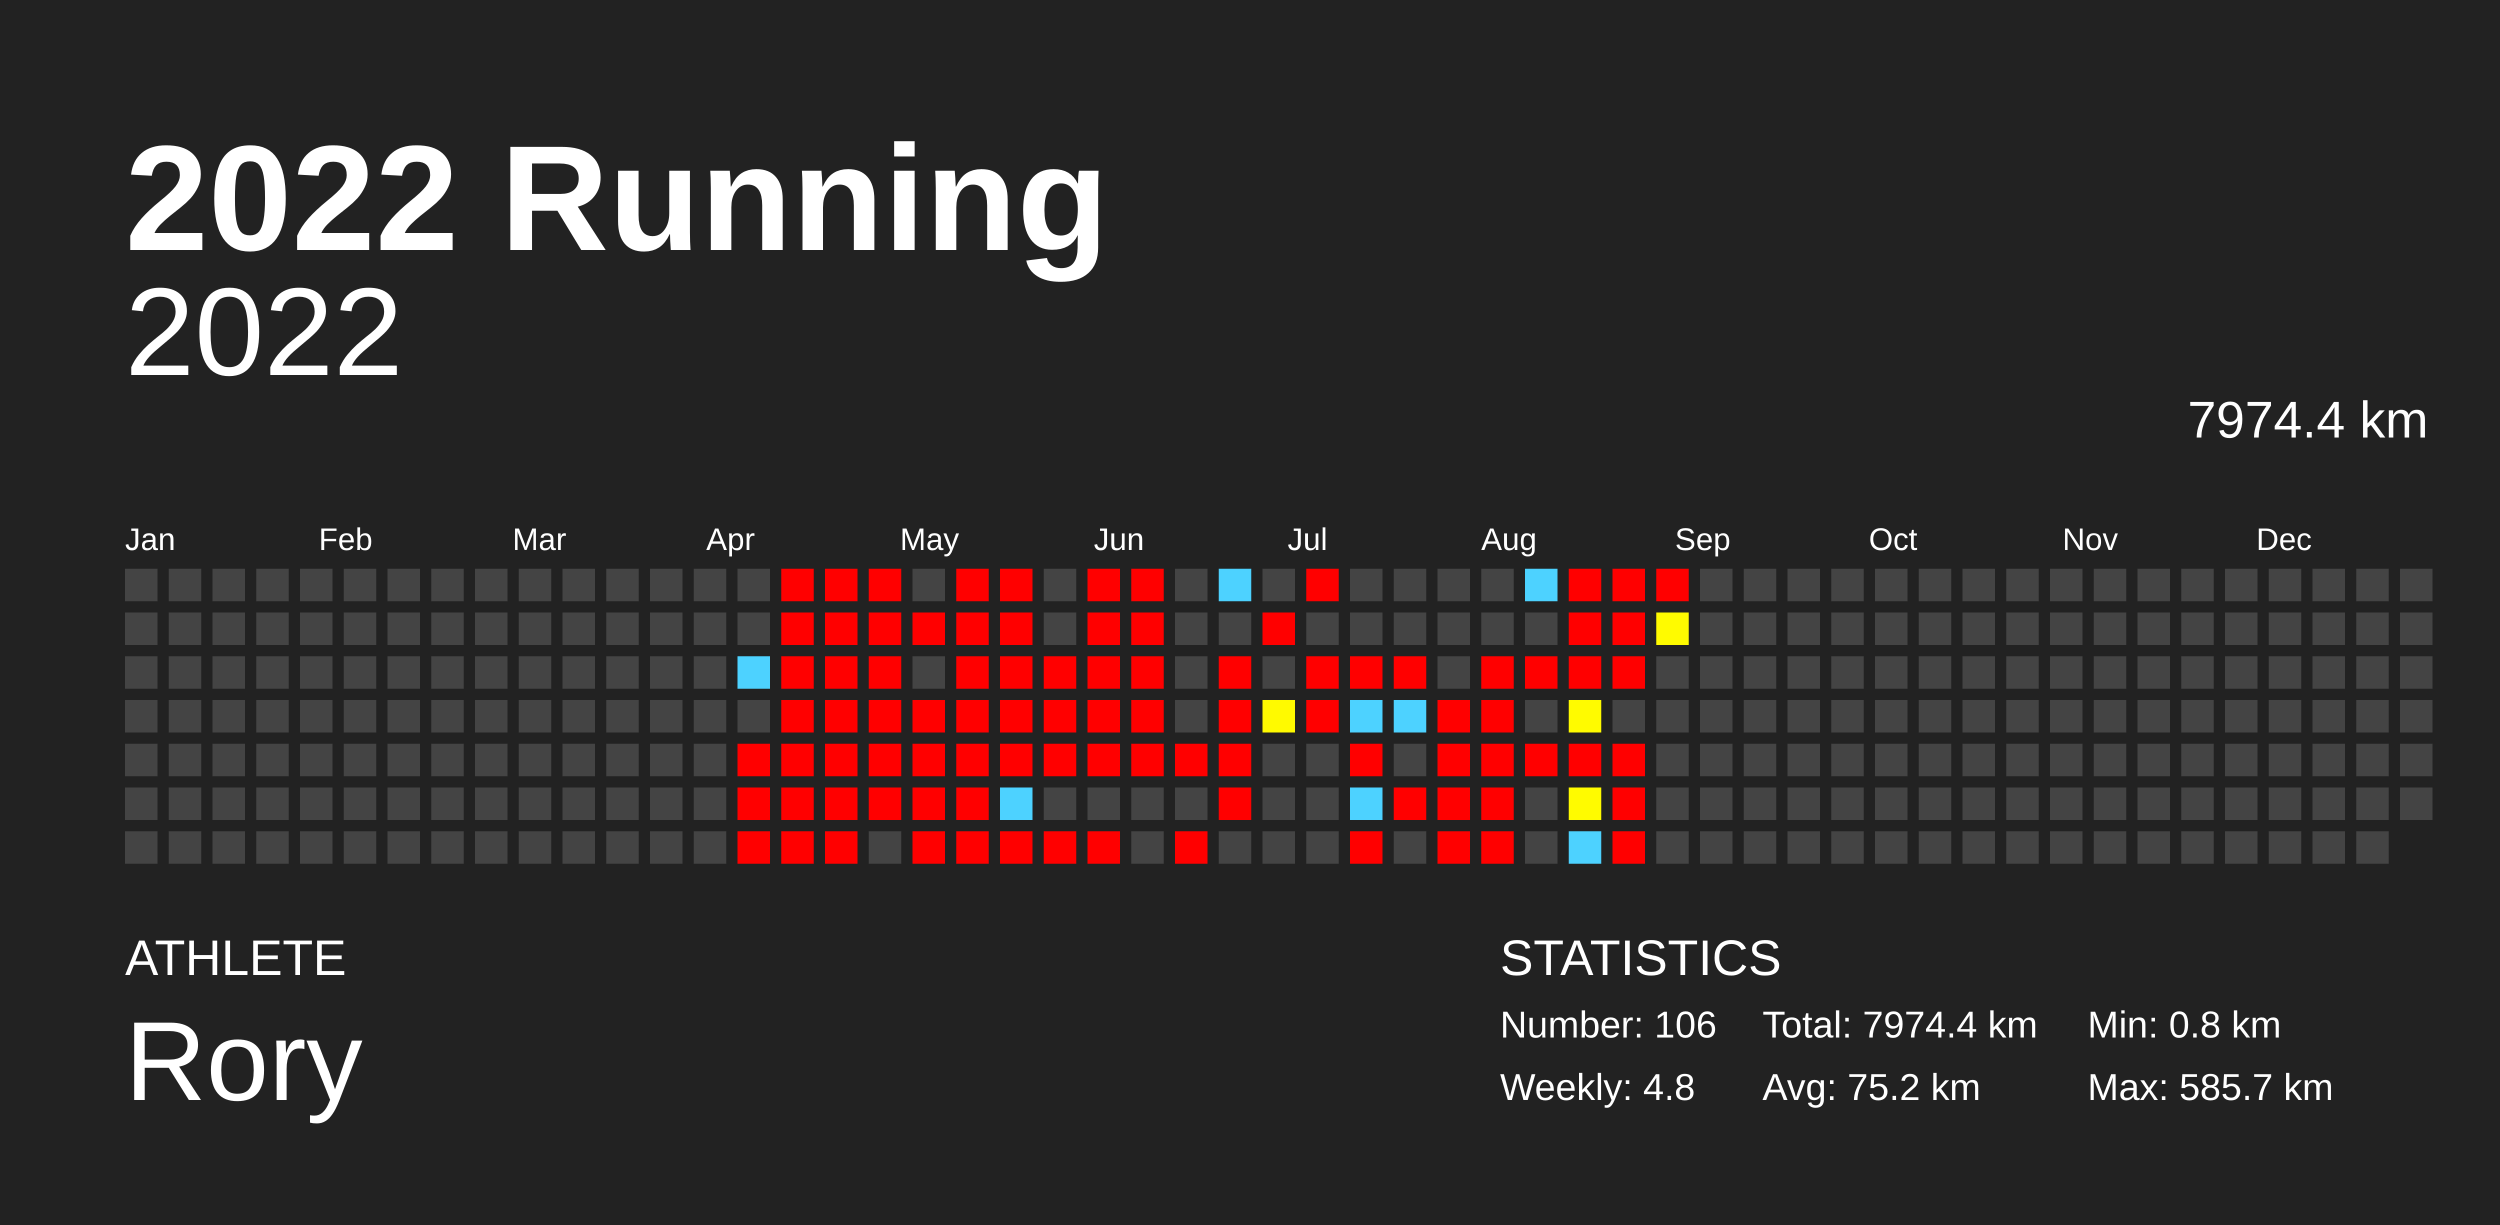
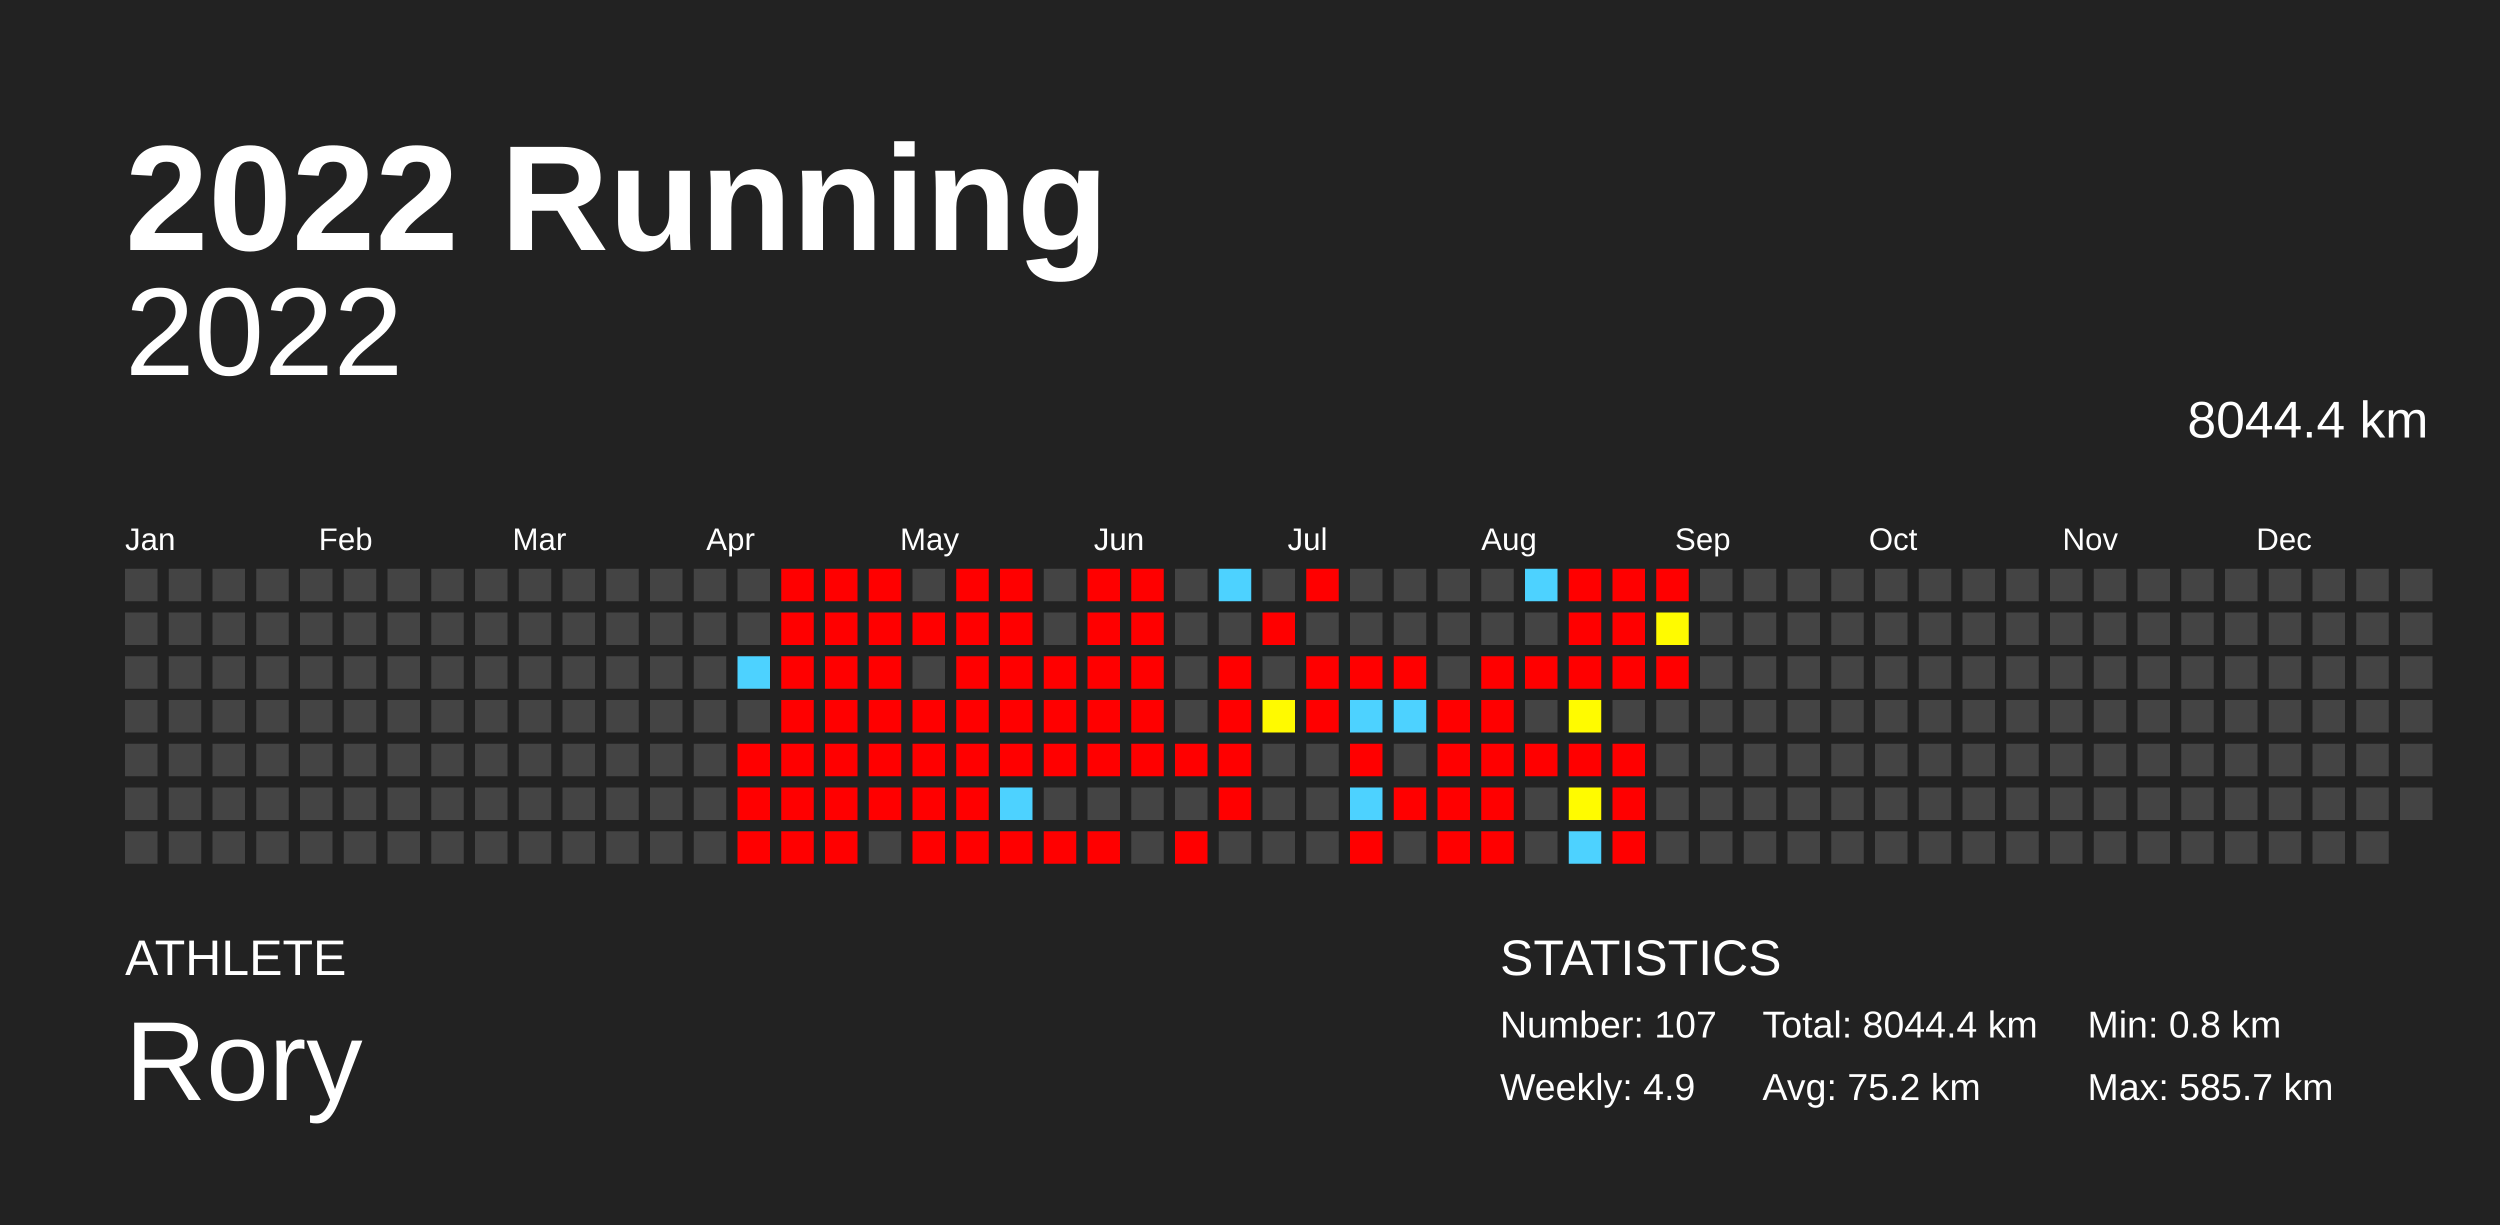
<svg xmlns="http://www.w3.org/2000/svg" baseProfile="full" height="98mm" version="1.1" viewBox="0,0,200,98" width="200mm">
  <defs />
  <rect fill="#222222" height="98" width="200" x="0" y="0" />
  <text fill="#FFFFFF" style="font-size:12px; font-family:Arial; font-weight:bold;" x="10" y="20">2022 Running</text>
  <text fill="#FFFFFF" style="font-size:4px; font-family:Arial" x="10" y="78">ATHLETE</text>
  <text fill="#FFFFFF" style="font-size:9px; font-family:Arial" x="10" y="88">Rory</text>
  <text fill="#FFFFFF" style="font-size:4px; font-family:Arial" x="120" y="78">STATISTICS</text>
-   <text fill="#FFFFFF" style="font-size:3px; font-family:Arial" x="120" y="83">Number: 106</text>
-   <text fill="#FFFFFF" style="font-size:3px; font-family:Arial" x="120" y="88">Weekly: 4.8</text>
-   <text fill="#FFFFFF" style="font-size:3px; font-family:Arial" x="141" y="83">Total: 7974.4 km</text>
+   <text fill="#FFFFFF" style="font-size:3px; font-family:Arial" x="120" y="83">Number: 107</text>
+   <text fill="#FFFFFF" style="font-size:3px; font-family:Arial" x="120" y="88">Weekly: 4.9</text>
+   <text fill="#FFFFFF" style="font-size:3px; font-family:Arial" x="141" y="83">Total: 8044.4 km</text>
  <text fill="#FFFFFF" style="font-size:3px; font-family:Arial" x="141" y="88">Avg: 75.2 km</text>
  <text fill="#FFFFFF" style="font-size:3px; font-family:Arial" x="167" y="83">Min: 0.8 km</text>
  <text fill="#FFFFFF" style="font-size:3px; font-family:Arial" x="167" y="88">Max: 585.7 km</text>
  <text alignment-baseline="hanging" fill="#FFFFFF" style="font-size:10.0px; font-family:Arial;" x="10" y="30">2022</text>
-   <text alignment-baseline="hanging" fill="#FFFFFF" style="font-size:4.125px; font-family:Arial;" x="175" y="35">7974.4 km</text>
+   <text alignment-baseline="hanging" fill="#FFFFFF" style="font-size:4.125px; font-family:Arial;" x="175" y="35">8044.4 km</text>
  <text fill="#FFFFFF" style="font-size:2.5px; font-family:Arial" x="10.0" y="44">Jan</text>
  <text fill="#FFFFFF" style="font-size:2.5px; font-family:Arial" x="25.5" y="44">Feb</text>
  <text fill="#FFFFFF" style="font-size:2.5px; font-family:Arial" x="41.0" y="44">Mar</text>
  <text fill="#FFFFFF" style="font-size:2.5px; font-family:Arial" x="56.5" y="44">Apr</text>
  <text fill="#FFFFFF" style="font-size:2.5px; font-family:Arial" x="72.0" y="44">May</text>
  <text fill="#FFFFFF" style="font-size:2.5px; font-family:Arial" x="87.5" y="44">Jun</text>
  <text fill="#FFFFFF" style="font-size:2.5px; font-family:Arial" x="103.0" y="44">Jul</text>
  <text fill="#FFFFFF" style="font-size:2.5px; font-family:Arial" x="118.5" y="44">Aug</text>
  <text fill="#FFFFFF" style="font-size:2.5px; font-family:Arial" x="134.0" y="44">Sep</text>
  <text fill="#FFFFFF" style="font-size:2.5px; font-family:Arial" x="149.5" y="44">Oct</text>
  <text fill="#FFFFFF" style="font-size:2.5px; font-family:Arial" x="165.0" y="44">Nov</text>
  <text fill="#FFFFFF" style="font-size:2.5px; font-family:Arial" x="180.5" y="44">Dec</text>
  <rect fill="#444444" height="2.6" width="2.6" x="10.0" y="45.5" />
  <rect fill="#444444" height="2.6" width="2.6" x="10.0" y="49.0" />
  <rect fill="#444444" height="2.6" width="2.6" x="10.0" y="52.5" />
  <rect fill="#444444" height="2.6" width="2.6" x="10.0" y="56.0" />
  <rect fill="#444444" height="2.6" width="2.6" x="10.0" y="59.5" />
  <rect fill="#444444" height="2.6" width="2.6" x="10.0" y="63.0" />
  <rect fill="#444444" height="2.6" width="2.6" x="10.0" y="66.5" />
  <rect fill="#444444" height="2.6" width="2.6" x="13.5" y="45.5" />
  <rect fill="#444444" height="2.6" width="2.6" x="13.5" y="49.0" />
  <rect fill="#444444" height="2.6" width="2.6" x="13.5" y="52.5" />
  <rect fill="#444444" height="2.6" width="2.6" x="13.5" y="56.0" />
  <rect fill="#444444" height="2.6" width="2.6" x="13.5" y="59.5" />
  <rect fill="#444444" height="2.6" width="2.6" x="13.5" y="63.0" />
  <rect fill="#444444" height="2.6" width="2.6" x="13.5" y="66.5" />
  <rect fill="#444444" height="2.6" width="2.6" x="17.0" y="45.5" />
  <rect fill="#444444" height="2.6" width="2.6" x="17.0" y="49.0" />
  <rect fill="#444444" height="2.6" width="2.6" x="17.0" y="52.5" />
  <rect fill="#444444" height="2.6" width="2.6" x="17.0" y="56.0" />
  <rect fill="#444444" height="2.6" width="2.6" x="17.0" y="59.5" />
  <rect fill="#444444" height="2.6" width="2.6" x="17.0" y="63.0" />
  <rect fill="#444444" height="2.6" width="2.6" x="17.0" y="66.5" />
  <rect fill="#444444" height="2.6" width="2.6" x="20.5" y="45.5" />
  <rect fill="#444444" height="2.6" width="2.6" x="20.5" y="49.0" />
  <rect fill="#444444" height="2.6" width="2.6" x="20.5" y="52.5" />
  <rect fill="#444444" height="2.6" width="2.6" x="20.5" y="56.0" />
  <rect fill="#444444" height="2.6" width="2.6" x="20.5" y="59.5" />
  <rect fill="#444444" height="2.6" width="2.6" x="20.5" y="63.0" />
  <rect fill="#444444" height="2.6" width="2.6" x="20.5" y="66.5" />
  <rect fill="#444444" height="2.6" width="2.6" x="24.0" y="45.5" />
  <rect fill="#444444" height="2.6" width="2.6" x="24.0" y="49.0" />
  <rect fill="#444444" height="2.6" width="2.6" x="24.0" y="52.5" />
  <rect fill="#444444" height="2.6" width="2.6" x="24.0" y="56.0" />
  <rect fill="#444444" height="2.6" width="2.6" x="24.0" y="59.5" />
  <rect fill="#444444" height="2.6" width="2.6" x="24.0" y="63.0" />
  <rect fill="#444444" height="2.6" width="2.6" x="24.0" y="66.5" />
  <rect fill="#444444" height="2.6" width="2.6" x="27.5" y="45.5" />
  <rect fill="#444444" height="2.6" width="2.6" x="27.5" y="49.0" />
  <rect fill="#444444" height="2.6" width="2.6" x="27.5" y="52.5" />
  <rect fill="#444444" height="2.6" width="2.6" x="27.5" y="56.0" />
  <rect fill="#444444" height="2.6" width="2.6" x="27.5" y="59.5" />
  <rect fill="#444444" height="2.6" width="2.6" x="27.5" y="63.0" />
  <rect fill="#444444" height="2.6" width="2.6" x="27.5" y="66.5" />
  <rect fill="#444444" height="2.6" width="2.6" x="31.0" y="45.5" />
  <rect fill="#444444" height="2.6" width="2.6" x="31.0" y="49.0" />
  <rect fill="#444444" height="2.6" width="2.6" x="31.0" y="52.5" />
  <rect fill="#444444" height="2.6" width="2.6" x="31.0" y="56.0" />
  <rect fill="#444444" height="2.6" width="2.6" x="31.0" y="59.5" />
  <rect fill="#444444" height="2.6" width="2.6" x="31.0" y="63.0" />
  <rect fill="#444444" height="2.6" width="2.6" x="31.0" y="66.5" />
  <rect fill="#444444" height="2.6" width="2.6" x="34.5" y="45.5" />
  <rect fill="#444444" height="2.6" width="2.6" x="34.5" y="49.0" />
  <rect fill="#444444" height="2.6" width="2.6" x="34.5" y="52.5" />
  <rect fill="#444444" height="2.6" width="2.6" x="34.5" y="56.0" />
  <rect fill="#444444" height="2.6" width="2.6" x="34.5" y="59.5" />
  <rect fill="#444444" height="2.6" width="2.6" x="34.5" y="63.0" />
  <rect fill="#444444" height="2.6" width="2.6" x="34.5" y="66.5" />
  <rect fill="#444444" height="2.6" width="2.6" x="38.0" y="45.5" />
  <rect fill="#444444" height="2.6" width="2.6" x="38.0" y="49.0" />
  <rect fill="#444444" height="2.6" width="2.6" x="38.0" y="52.5" />
  <rect fill="#444444" height="2.6" width="2.6" x="38.0" y="56.0" />
  <rect fill="#444444" height="2.6" width="2.6" x="38.0" y="59.5" />
  <rect fill="#444444" height="2.6" width="2.6" x="38.0" y="63.0" />
  <rect fill="#444444" height="2.6" width="2.6" x="38.0" y="66.5" />
  <rect fill="#444444" height="2.6" width="2.6" x="41.5" y="45.5" />
  <rect fill="#444444" height="2.6" width="2.6" x="41.5" y="49.0" />
  <rect fill="#444444" height="2.6" width="2.6" x="41.5" y="52.5" />
  <rect fill="#444444" height="2.6" width="2.6" x="41.5" y="56.0" />
  <rect fill="#444444" height="2.6" width="2.6" x="41.5" y="59.5" />
  <rect fill="#444444" height="2.6" width="2.6" x="41.5" y="63.0" />
  <rect fill="#444444" height="2.6" width="2.6" x="41.5" y="66.5" />
  <rect fill="#444444" height="2.6" width="2.6" x="45.0" y="45.5" />
  <rect fill="#444444" height="2.6" width="2.6" x="45.0" y="49.0" />
  <rect fill="#444444" height="2.6" width="2.6" x="45.0" y="52.5" />
  <rect fill="#444444" height="2.6" width="2.6" x="45.0" y="56.0" />
  <rect fill="#444444" height="2.6" width="2.6" x="45.0" y="59.5" />
  <rect fill="#444444" height="2.6" width="2.6" x="45.0" y="63.0" />
  <rect fill="#444444" height="2.6" width="2.6" x="45.0" y="66.5" />
  <rect fill="#444444" height="2.6" width="2.6" x="48.5" y="45.5" />
  <rect fill="#444444" height="2.6" width="2.6" x="48.5" y="49.0" />
  <rect fill="#444444" height="2.6" width="2.6" x="48.5" y="52.5" />
  <rect fill="#444444" height="2.6" width="2.6" x="48.5" y="56.0" />
  <rect fill="#444444" height="2.6" width="2.6" x="48.5" y="59.5" />
  <rect fill="#444444" height="2.6" width="2.6" x="48.5" y="63.0" />
  <rect fill="#444444" height="2.6" width="2.6" x="48.5" y="66.5" />
  <rect fill="#444444" height="2.6" width="2.6" x="52.0" y="45.5" />
  <rect fill="#444444" height="2.6" width="2.6" x="52.0" y="49.0" />
  <rect fill="#444444" height="2.6" width="2.6" x="52.0" y="52.5" />
  <rect fill="#444444" height="2.6" width="2.6" x="52.0" y="56.0" />
  <rect fill="#444444" height="2.6" width="2.6" x="52.0" y="59.5" />
  <rect fill="#444444" height="2.6" width="2.6" x="52.0" y="63.0" />
  <rect fill="#444444" height="2.6" width="2.6" x="52.0" y="66.5" />
  <rect fill="#444444" height="2.6" width="2.6" x="55.5" y="45.5" />
  <rect fill="#444444" height="2.6" width="2.6" x="55.5" y="49.0" />
  <rect fill="#444444" height="2.6" width="2.6" x="55.5" y="52.5" />
  <rect fill="#444444" height="2.6" width="2.6" x="55.5" y="56.0" />
  <rect fill="#444444" height="2.6" width="2.6" x="55.5" y="59.5" />
  <rect fill="#444444" height="2.6" width="2.6" x="55.5" y="63.0" />
  <rect fill="#444444" height="2.6" width="2.6" x="55.5" y="66.5" />
  <rect fill="#444444" height="2.6" width="2.6" x="59.0" y="45.5" />
  <rect fill="#444444" height="2.6" width="2.6" x="59.0" y="49.0" />
  <rect fill="#4dd2ff" height="2.6" width="2.6" x="59.0" y="52.5" />
  <rect fill="#444444" height="2.6" width="2.6" x="59.0" y="56.0" />
  <rect fill="red" height="2.6" width="2.6" x="59.0" y="59.5" />
  <rect fill="red" height="2.6" width="2.6" x="59.0" y="63.0" />
  <rect fill="red" height="2.6" width="2.6" x="59.0" y="66.5" />
  <rect fill="red" height="2.6" width="2.6" x="62.5" y="45.5" />
  <rect fill="red" height="2.6" width="2.6" x="62.5" y="49.0" />
  <rect fill="red" height="2.6" width="2.6" x="62.5" y="52.5" />
  <rect fill="red" height="2.6" width="2.6" x="62.5" y="56.0" />
  <rect fill="red" height="2.6" width="2.6" x="62.5" y="59.5" />
  <rect fill="red" height="2.6" width="2.6" x="62.5" y="63.0" />
  <rect fill="red" height="2.6" width="2.6" x="62.5" y="66.5" />
  <rect fill="red" height="2.6" width="2.6" x="66.0" y="45.5" />
  <rect fill="red" height="2.6" width="2.6" x="66.0" y="49.0" />
  <rect fill="red" height="2.6" width="2.6" x="66.0" y="52.5" />
  <rect fill="red" height="2.6" width="2.6" x="66.0" y="56.0" />
  <rect fill="red" height="2.6" width="2.6" x="66.0" y="59.5" />
  <rect fill="red" height="2.6" width="2.6" x="66.0" y="63.0" />
  <rect fill="red" height="2.6" width="2.6" x="66.0" y="66.5" />
  <rect fill="red" height="2.6" width="2.6" x="69.5" y="45.5" />
  <rect fill="red" height="2.6" width="2.6" x="69.5" y="49.0" />
  <rect fill="red" height="2.6" width="2.6" x="69.5" y="52.5" />
  <rect fill="red" height="2.6" width="2.6" x="69.5" y="56.0" />
  <rect fill="red" height="2.6" width="2.6" x="69.5" y="59.5" />
  <rect fill="red" height="2.6" width="2.6" x="69.5" y="63.0" />
  <rect fill="#444444" height="2.6" width="2.6" x="69.5" y="66.5" />
  <rect fill="#444444" height="2.6" width="2.6" x="73.0" y="45.5" />
  <rect fill="red" height="2.6" width="2.6" x="73.0" y="49.0" />
  <rect fill="#444444" height="2.6" width="2.6" x="73.0" y="52.5" />
  <rect fill="red" height="2.6" width="2.6" x="73.0" y="56.0" />
  <rect fill="red" height="2.6" width="2.6" x="73.0" y="59.5" />
  <rect fill="red" height="2.6" width="2.6" x="73.0" y="63.0" />
  <rect fill="red" height="2.6" width="2.6" x="73.0" y="66.5" />
  <rect fill="red" height="2.6" width="2.6" x="76.5" y="45.5" />
  <rect fill="red" height="2.6" width="2.6" x="76.5" y="49.0" />
  <rect fill="red" height="2.6" width="2.6" x="76.5" y="52.5" />
  <rect fill="red" height="2.6" width="2.6" x="76.5" y="56.0" />
  <rect fill="red" height="2.6" width="2.6" x="76.5" y="59.5" />
  <rect fill="red" height="2.6" width="2.6" x="76.5" y="63.0" />
  <rect fill="red" height="2.6" width="2.6" x="76.5" y="66.5" />
  <rect fill="red" height="2.6" width="2.6" x="80.0" y="45.5" />
  <rect fill="red" height="2.6" width="2.6" x="80.0" y="49.0" />
  <rect fill="red" height="2.6" width="2.6" x="80.0" y="52.5" />
  <rect fill="red" height="2.6" width="2.6" x="80.0" y="56.0" />
  <rect fill="red" height="2.6" width="2.6" x="80.0" y="59.5" />
  <rect fill="#4dd2ff" height="2.6" width="2.6" x="80.0" y="63.0" />
  <rect fill="red" height="2.6" width="2.6" x="80.0" y="66.5" />
  <rect fill="#444444" height="2.6" width="2.6" x="83.5" y="45.5" />
  <rect fill="#444444" height="2.6" width="2.6" x="83.5" y="49.0" />
  <rect fill="red" height="2.6" width="2.6" x="83.5" y="52.5" />
  <rect fill="red" height="2.6" width="2.6" x="83.5" y="56.0" />
  <rect fill="red" height="2.6" width="2.6" x="83.5" y="59.5" />
  <rect fill="#444444" height="2.6" width="2.6" x="83.5" y="63.0" />
  <rect fill="red" height="2.6" width="2.6" x="83.5" y="66.5" />
  <rect fill="red" height="2.6" width="2.6" x="87.0" y="45.5" />
  <rect fill="red" height="2.6" width="2.6" x="87.0" y="49.0" />
  <rect fill="red" height="2.6" width="2.6" x="87.0" y="52.5" />
  <rect fill="red" height="2.6" width="2.6" x="87.0" y="56.0" />
  <rect fill="red" height="2.6" width="2.6" x="87.0" y="59.5" />
  <rect fill="#444444" height="2.6" width="2.6" x="87.0" y="63.0" />
  <rect fill="red" height="2.6" width="2.6" x="87.0" y="66.5" />
  <rect fill="red" height="2.6" width="2.6" x="90.5" y="45.5" />
  <rect fill="red" height="2.6" width="2.6" x="90.5" y="49.0" />
  <rect fill="red" height="2.6" width="2.6" x="90.5" y="52.5" />
  <rect fill="red" height="2.6" width="2.6" x="90.5" y="56.0" />
  <rect fill="red" height="2.6" width="2.6" x="90.5" y="59.5" />
  <rect fill="#444444" height="2.6" width="2.6" x="90.5" y="63.0" />
  <rect fill="#444444" height="2.6" width="2.6" x="90.5" y="66.5" />
  <rect fill="#444444" height="2.6" width="2.6" x="94.0" y="45.5" />
  <rect fill="#444444" height="2.6" width="2.6" x="94.0" y="49.0" />
  <rect fill="#444444" height="2.6" width="2.6" x="94.0" y="52.5" />
  <rect fill="#444444" height="2.6" width="2.6" x="94.0" y="56.0" />
  <rect fill="red" height="2.6" width="2.6" x="94.0" y="59.5" />
  <rect fill="#444444" height="2.6" width="2.6" x="94.0" y="63.0" />
  <rect fill="red" height="2.6" width="2.6" x="94.0" y="66.5" />
  <rect fill="#4dd2ff" height="2.6" width="2.6" x="97.5" y="45.5" />
  <rect fill="#444444" height="2.6" width="2.6" x="97.5" y="49.0" />
  <rect fill="red" height="2.6" width="2.6" x="97.5" y="52.5" />
  <rect fill="red" height="2.6" width="2.6" x="97.5" y="56.0" />
  <rect fill="red" height="2.6" width="2.6" x="97.5" y="59.5" />
  <rect fill="red" height="2.6" width="2.6" x="97.5" y="63.0" />
  <rect fill="#444444" height="2.6" width="2.6" x="97.5" y="66.5" />
  <rect fill="#444444" height="2.6" width="2.6" x="101.0" y="45.5" />
  <rect fill="red" height="2.6" width="2.6" x="101.0" y="49.0" />
  <rect fill="#444444" height="2.6" width="2.6" x="101.0" y="52.5" />
  <rect fill="#fffa00" height="2.6" width="2.6" x="101.0" y="56.0" />
  <rect fill="#444444" height="2.6" width="2.6" x="101.0" y="59.5" />
  <rect fill="#444444" height="2.6" width="2.6" x="101.0" y="63.0" />
  <rect fill="#444444" height="2.6" width="2.6" x="101.0" y="66.5" />
  <rect fill="red" height="2.6" width="2.6" x="104.5" y="45.5" />
  <rect fill="#444444" height="2.6" width="2.6" x="104.5" y="49.0" />
  <rect fill="red" height="2.6" width="2.6" x="104.5" y="52.5" />
  <rect fill="red" height="2.6" width="2.6" x="104.5" y="56.0" />
  <rect fill="#444444" height="2.6" width="2.6" x="104.5" y="59.5" />
  <rect fill="#444444" height="2.6" width="2.6" x="104.5" y="63.0" />
  <rect fill="#444444" height="2.6" width="2.6" x="104.5" y="66.5" />
  <rect fill="#444444" height="2.6" width="2.6" x="108.0" y="45.5" />
  <rect fill="#444444" height="2.6" width="2.6" x="108.0" y="49.0" />
  <rect fill="red" height="2.6" width="2.6" x="108.0" y="52.5" />
  <rect fill="#4dd2ff" height="2.6" width="2.6" x="108.0" y="56.0" />
  <rect fill="red" height="2.6" width="2.6" x="108.0" y="59.5" />
  <rect fill="#4dd2ff" height="2.6" width="2.6" x="108.0" y="63.0" />
  <rect fill="red" height="2.6" width="2.6" x="108.0" y="66.5" />
  <rect fill="#444444" height="2.6" width="2.6" x="111.5" y="45.5" />
  <rect fill="#444444" height="2.6" width="2.6" x="111.5" y="49.0" />
  <rect fill="red" height="2.6" width="2.6" x="111.5" y="52.5" />
  <rect fill="#4dd2ff" height="2.6" width="2.6" x="111.5" y="56.0" />
  <rect fill="#444444" height="2.6" width="2.6" x="111.5" y="59.5" />
  <rect fill="red" height="2.6" width="2.6" x="111.5" y="63.0" />
  <rect fill="#444444" height="2.6" width="2.6" x="111.5" y="66.5" />
  <rect fill="#444444" height="2.6" width="2.6" x="115.0" y="45.5" />
  <rect fill="#444444" height="2.6" width="2.6" x="115.0" y="49.0" />
  <rect fill="#444444" height="2.6" width="2.6" x="115.0" y="52.5" />
  <rect fill="red" height="2.6" width="2.6" x="115.0" y="56.0" />
  <rect fill="red" height="2.6" width="2.6" x="115.0" y="59.5" />
  <rect fill="red" height="2.6" width="2.6" x="115.0" y="63.0" />
  <rect fill="red" height="2.6" width="2.6" x="115.0" y="66.5" />
  <rect fill="#444444" height="2.6" width="2.6" x="118.5" y="45.5" />
  <rect fill="#444444" height="2.6" width="2.6" x="118.5" y="49.0" />
  <rect fill="red" height="2.6" width="2.6" x="118.5" y="52.5" />
  <rect fill="red" height="2.6" width="2.6" x="118.5" y="56.0" />
  <rect fill="red" height="2.6" width="2.6" x="118.5" y="59.5" />
  <rect fill="red" height="2.6" width="2.6" x="118.5" y="63.0" />
  <rect fill="red" height="2.6" width="2.6" x="118.5" y="66.5" />
  <rect fill="#4dd2ff" height="2.6" width="2.6" x="122.0" y="45.5" />
  <rect fill="#444444" height="2.6" width="2.6" x="122.0" y="49.0" />
  <rect fill="red" height="2.6" width="2.6" x="122.0" y="52.5" />
  <rect fill="#444444" height="2.6" width="2.6" x="122.0" y="56.0" />
  <rect fill="red" height="2.6" width="2.6" x="122.0" y="59.5" />
  <rect fill="#444444" height="2.6" width="2.6" x="122.0" y="63.0" />
  <rect fill="#444444" height="2.6" width="2.6" x="122.0" y="66.5" />
  <rect fill="red" height="2.6" width="2.6" x="125.5" y="45.5" />
  <rect fill="red" height="2.6" width="2.6" x="125.5" y="49.0" />
  <rect fill="red" height="2.6" width="2.6" x="125.5" y="52.5" />
  <rect fill="#fffb00" height="2.6" width="2.6" x="125.5" y="56.0" />
  <rect fill="red" height="2.6" width="2.6" x="125.5" y="59.5" />
  <rect fill="#fffb00" height="2.6" width="2.6" x="125.5" y="63.0" />
  <rect fill="#4dd2ff" height="2.6" width="2.6" x="125.5" y="66.5" />
  <rect fill="red" height="2.6" width="2.6" x="129.0" y="45.5" />
  <rect fill="red" height="2.6" width="2.6" x="129.0" y="49.0" />
  <rect fill="red" height="2.6" width="2.6" x="129.0" y="52.5" />
  <rect fill="#444444" height="2.6" width="2.6" x="129.0" y="56.0" />
  <rect fill="red" height="2.6" width="2.6" x="129.0" y="59.5" />
  <rect fill="red" height="2.6" width="2.6" x="129.0" y="63.0" />
  <rect fill="red" height="2.6" width="2.6" x="129.0" y="66.5" />
  <rect fill="red" height="2.6" width="2.6" x="132.5" y="45.5" />
  <rect fill="#fffb00" height="2.6" width="2.6" x="132.5" y="49.0" />
-   <rect fill="#444444" height="2.6" width="2.6" x="132.5" y="52.5" />
+   <rect fill="red" height="2.6" width="2.6" x="132.5" y="52.5" />
  <rect fill="#444444" height="2.6" width="2.6" x="132.5" y="56.0" />
  <rect fill="#444444" height="2.6" width="2.6" x="132.5" y="59.5" />
  <rect fill="#444444" height="2.6" width="2.6" x="132.5" y="63.0" />
  <rect fill="#444444" height="2.6" width="2.6" x="132.5" y="66.5" />
  <rect fill="#444444" height="2.6" width="2.6" x="136.0" y="45.5" />
  <rect fill="#444444" height="2.6" width="2.6" x="136.0" y="49.0" />
  <rect fill="#444444" height="2.6" width="2.6" x="136.0" y="52.5" />
  <rect fill="#444444" height="2.6" width="2.6" x="136.0" y="56.0" />
  <rect fill="#444444" height="2.6" width="2.6" x="136.0" y="59.5" />
  <rect fill="#444444" height="2.6" width="2.6" x="136.0" y="63.0" />
  <rect fill="#444444" height="2.6" width="2.6" x="136.0" y="66.5" />
  <rect fill="#444444" height="2.6" width="2.6" x="139.5" y="45.5" />
  <rect fill="#444444" height="2.6" width="2.6" x="139.5" y="49.0" />
  <rect fill="#444444" height="2.6" width="2.6" x="139.5" y="52.5" />
  <rect fill="#444444" height="2.6" width="2.6" x="139.5" y="56.0" />
  <rect fill="#444444" height="2.6" width="2.6" x="139.5" y="59.5" />
  <rect fill="#444444" height="2.6" width="2.6" x="139.5" y="63.0" />
  <rect fill="#444444" height="2.6" width="2.6" x="139.5" y="66.5" />
  <rect fill="#444444" height="2.6" width="2.6" x="143.0" y="45.5" />
  <rect fill="#444444" height="2.6" width="2.6" x="143.0" y="49.0" />
  <rect fill="#444444" height="2.6" width="2.6" x="143.0" y="52.5" />
  <rect fill="#444444" height="2.6" width="2.6" x="143.0" y="56.0" />
  <rect fill="#444444" height="2.6" width="2.6" x="143.0" y="59.5" />
  <rect fill="#444444" height="2.6" width="2.6" x="143.0" y="63.0" />
  <rect fill="#444444" height="2.6" width="2.6" x="143.0" y="66.5" />
  <rect fill="#444444" height="2.6" width="2.6" x="146.5" y="45.5" />
  <rect fill="#444444" height="2.6" width="2.6" x="146.5" y="49.0" />
  <rect fill="#444444" height="2.6" width="2.6" x="146.5" y="52.5" />
  <rect fill="#444444" height="2.6" width="2.6" x="146.5" y="56.0" />
  <rect fill="#444444" height="2.6" width="2.6" x="146.5" y="59.5" />
  <rect fill="#444444" height="2.6" width="2.6" x="146.5" y="63.0" />
  <rect fill="#444444" height="2.6" width="2.6" x="146.5" y="66.5" />
  <rect fill="#444444" height="2.6" width="2.6" x="150.0" y="45.5" />
  <rect fill="#444444" height="2.6" width="2.6" x="150.0" y="49.0" />
  <rect fill="#444444" height="2.6" width="2.6" x="150.0" y="52.5" />
  <rect fill="#444444" height="2.6" width="2.6" x="150.0" y="56.0" />
  <rect fill="#444444" height="2.6" width="2.6" x="150.0" y="59.5" />
  <rect fill="#444444" height="2.6" width="2.6" x="150.0" y="63.0" />
  <rect fill="#444444" height="2.6" width="2.6" x="150.0" y="66.5" />
  <rect fill="#444444" height="2.6" width="2.6" x="153.5" y="45.5" />
  <rect fill="#444444" height="2.6" width="2.6" x="153.5" y="49.0" />
  <rect fill="#444444" height="2.6" width="2.6" x="153.5" y="52.5" />
  <rect fill="#444444" height="2.6" width="2.6" x="153.5" y="56.0" />
  <rect fill="#444444" height="2.6" width="2.6" x="153.5" y="59.5" />
  <rect fill="#444444" height="2.6" width="2.6" x="153.5" y="63.0" />
  <rect fill="#444444" height="2.6" width="2.6" x="153.5" y="66.5" />
  <rect fill="#444444" height="2.6" width="2.6" x="157.0" y="45.5" />
  <rect fill="#444444" height="2.6" width="2.6" x="157.0" y="49.0" />
  <rect fill="#444444" height="2.6" width="2.6" x="157.0" y="52.5" />
  <rect fill="#444444" height="2.6" width="2.6" x="157.0" y="56.0" />
  <rect fill="#444444" height="2.6" width="2.6" x="157.0" y="59.5" />
  <rect fill="#444444" height="2.6" width="2.6" x="157.0" y="63.0" />
  <rect fill="#444444" height="2.6" width="2.6" x="157.0" y="66.5" />
  <rect fill="#444444" height="2.6" width="2.6" x="160.5" y="45.5" />
  <rect fill="#444444" height="2.6" width="2.6" x="160.5" y="49.0" />
  <rect fill="#444444" height="2.6" width="2.6" x="160.5" y="52.5" />
  <rect fill="#444444" height="2.6" width="2.6" x="160.5" y="56.0" />
  <rect fill="#444444" height="2.6" width="2.6" x="160.5" y="59.5" />
  <rect fill="#444444" height="2.6" width="2.6" x="160.5" y="63.0" />
  <rect fill="#444444" height="2.6" width="2.6" x="160.5" y="66.5" />
  <rect fill="#444444" height="2.6" width="2.6" x="164.0" y="45.5" />
  <rect fill="#444444" height="2.6" width="2.6" x="164.0" y="49.0" />
  <rect fill="#444444" height="2.6" width="2.6" x="164.0" y="52.5" />
  <rect fill="#444444" height="2.6" width="2.6" x="164.0" y="56.0" />
  <rect fill="#444444" height="2.6" width="2.6" x="164.0" y="59.5" />
  <rect fill="#444444" height="2.6" width="2.6" x="164.0" y="63.0" />
  <rect fill="#444444" height="2.6" width="2.6" x="164.0" y="66.5" />
  <rect fill="#444444" height="2.6" width="2.6" x="167.5" y="45.5" />
  <rect fill="#444444" height="2.6" width="2.6" x="167.5" y="49.0" />
  <rect fill="#444444" height="2.6" width="2.6" x="167.5" y="52.5" />
  <rect fill="#444444" height="2.6" width="2.6" x="167.5" y="56.0" />
  <rect fill="#444444" height="2.6" width="2.6" x="167.5" y="59.5" />
  <rect fill="#444444" height="2.6" width="2.6" x="167.5" y="63.0" />
  <rect fill="#444444" height="2.6" width="2.6" x="167.5" y="66.5" />
  <rect fill="#444444" height="2.6" width="2.6" x="171.0" y="45.5" />
  <rect fill="#444444" height="2.6" width="2.6" x="171.0" y="49.0" />
  <rect fill="#444444" height="2.6" width="2.6" x="171.0" y="52.5" />
  <rect fill="#444444" height="2.6" width="2.6" x="171.0" y="56.0" />
  <rect fill="#444444" height="2.6" width="2.6" x="171.0" y="59.5" />
  <rect fill="#444444" height="2.6" width="2.6" x="171.0" y="63.0" />
  <rect fill="#444444" height="2.6" width="2.6" x="171.0" y="66.5" />
  <rect fill="#444444" height="2.6" width="2.6" x="174.5" y="45.5" />
  <rect fill="#444444" height="2.6" width="2.6" x="174.5" y="49.0" />
  <rect fill="#444444" height="2.6" width="2.6" x="174.5" y="52.5" />
  <rect fill="#444444" height="2.6" width="2.6" x="174.5" y="56.0" />
  <rect fill="#444444" height="2.6" width="2.6" x="174.5" y="59.5" />
  <rect fill="#444444" height="2.6" width="2.6" x="174.5" y="63.0" />
  <rect fill="#444444" height="2.6" width="2.6" x="174.5" y="66.5" />
  <rect fill="#444444" height="2.6" width="2.6" x="178.0" y="45.5" />
  <rect fill="#444444" height="2.6" width="2.6" x="178.0" y="49.0" />
  <rect fill="#444444" height="2.6" width="2.6" x="178.0" y="52.5" />
  <rect fill="#444444" height="2.6" width="2.6" x="178.0" y="56.0" />
  <rect fill="#444444" height="2.6" width="2.6" x="178.0" y="59.5" />
  <rect fill="#444444" height="2.6" width="2.6" x="178.0" y="63.0" />
  <rect fill="#444444" height="2.6" width="2.6" x="178.0" y="66.5" />
  <rect fill="#444444" height="2.6" width="2.6" x="181.5" y="45.5" />
  <rect fill="#444444" height="2.6" width="2.6" x="181.5" y="49.0" />
  <rect fill="#444444" height="2.6" width="2.6" x="181.5" y="52.5" />
  <rect fill="#444444" height="2.6" width="2.6" x="181.5" y="56.0" />
  <rect fill="#444444" height="2.6" width="2.6" x="181.5" y="59.5" />
  <rect fill="#444444" height="2.6" width="2.6" x="181.5" y="63.0" />
  <rect fill="#444444" height="2.6" width="2.6" x="181.5" y="66.5" />
  <rect fill="#444444" height="2.6" width="2.6" x="185.0" y="45.5" />
  <rect fill="#444444" height="2.6" width="2.6" x="185.0" y="49.0" />
  <rect fill="#444444" height="2.6" width="2.6" x="185.0" y="52.5" />
  <rect fill="#444444" height="2.6" width="2.6" x="185.0" y="56.0" />
  <rect fill="#444444" height="2.6" width="2.6" x="185.0" y="59.5" />
  <rect fill="#444444" height="2.6" width="2.6" x="185.0" y="63.0" />
  <rect fill="#444444" height="2.6" width="2.6" x="185.0" y="66.5" />
  <rect fill="#444444" height="2.6" width="2.6" x="188.5" y="45.5" />
  <rect fill="#444444" height="2.6" width="2.6" x="188.5" y="49.0" />
  <rect fill="#444444" height="2.6" width="2.6" x="188.5" y="52.5" />
  <rect fill="#444444" height="2.6" width="2.6" x="188.5" y="56.0" />
  <rect fill="#444444" height="2.6" width="2.6" x="188.5" y="59.5" />
  <rect fill="#444444" height="2.6" width="2.6" x="188.5" y="63.0" />
  <rect fill="#444444" height="2.6" width="2.6" x="188.5" y="66.5" />
  <rect fill="#444444" height="2.6" width="2.6" x="192.0" y="45.5" />
  <rect fill="#444444" height="2.6" width="2.6" x="192.0" y="49.0" />
  <rect fill="#444444" height="2.6" width="2.6" x="192.0" y="52.5" />
  <rect fill="#444444" height="2.6" width="2.6" x="192.0" y="56.0" />
  <rect fill="#444444" height="2.6" width="2.6" x="192.0" y="59.5" />
  <rect fill="#444444" height="2.6" width="2.6" x="192.0" y="63.0" />
</svg>
